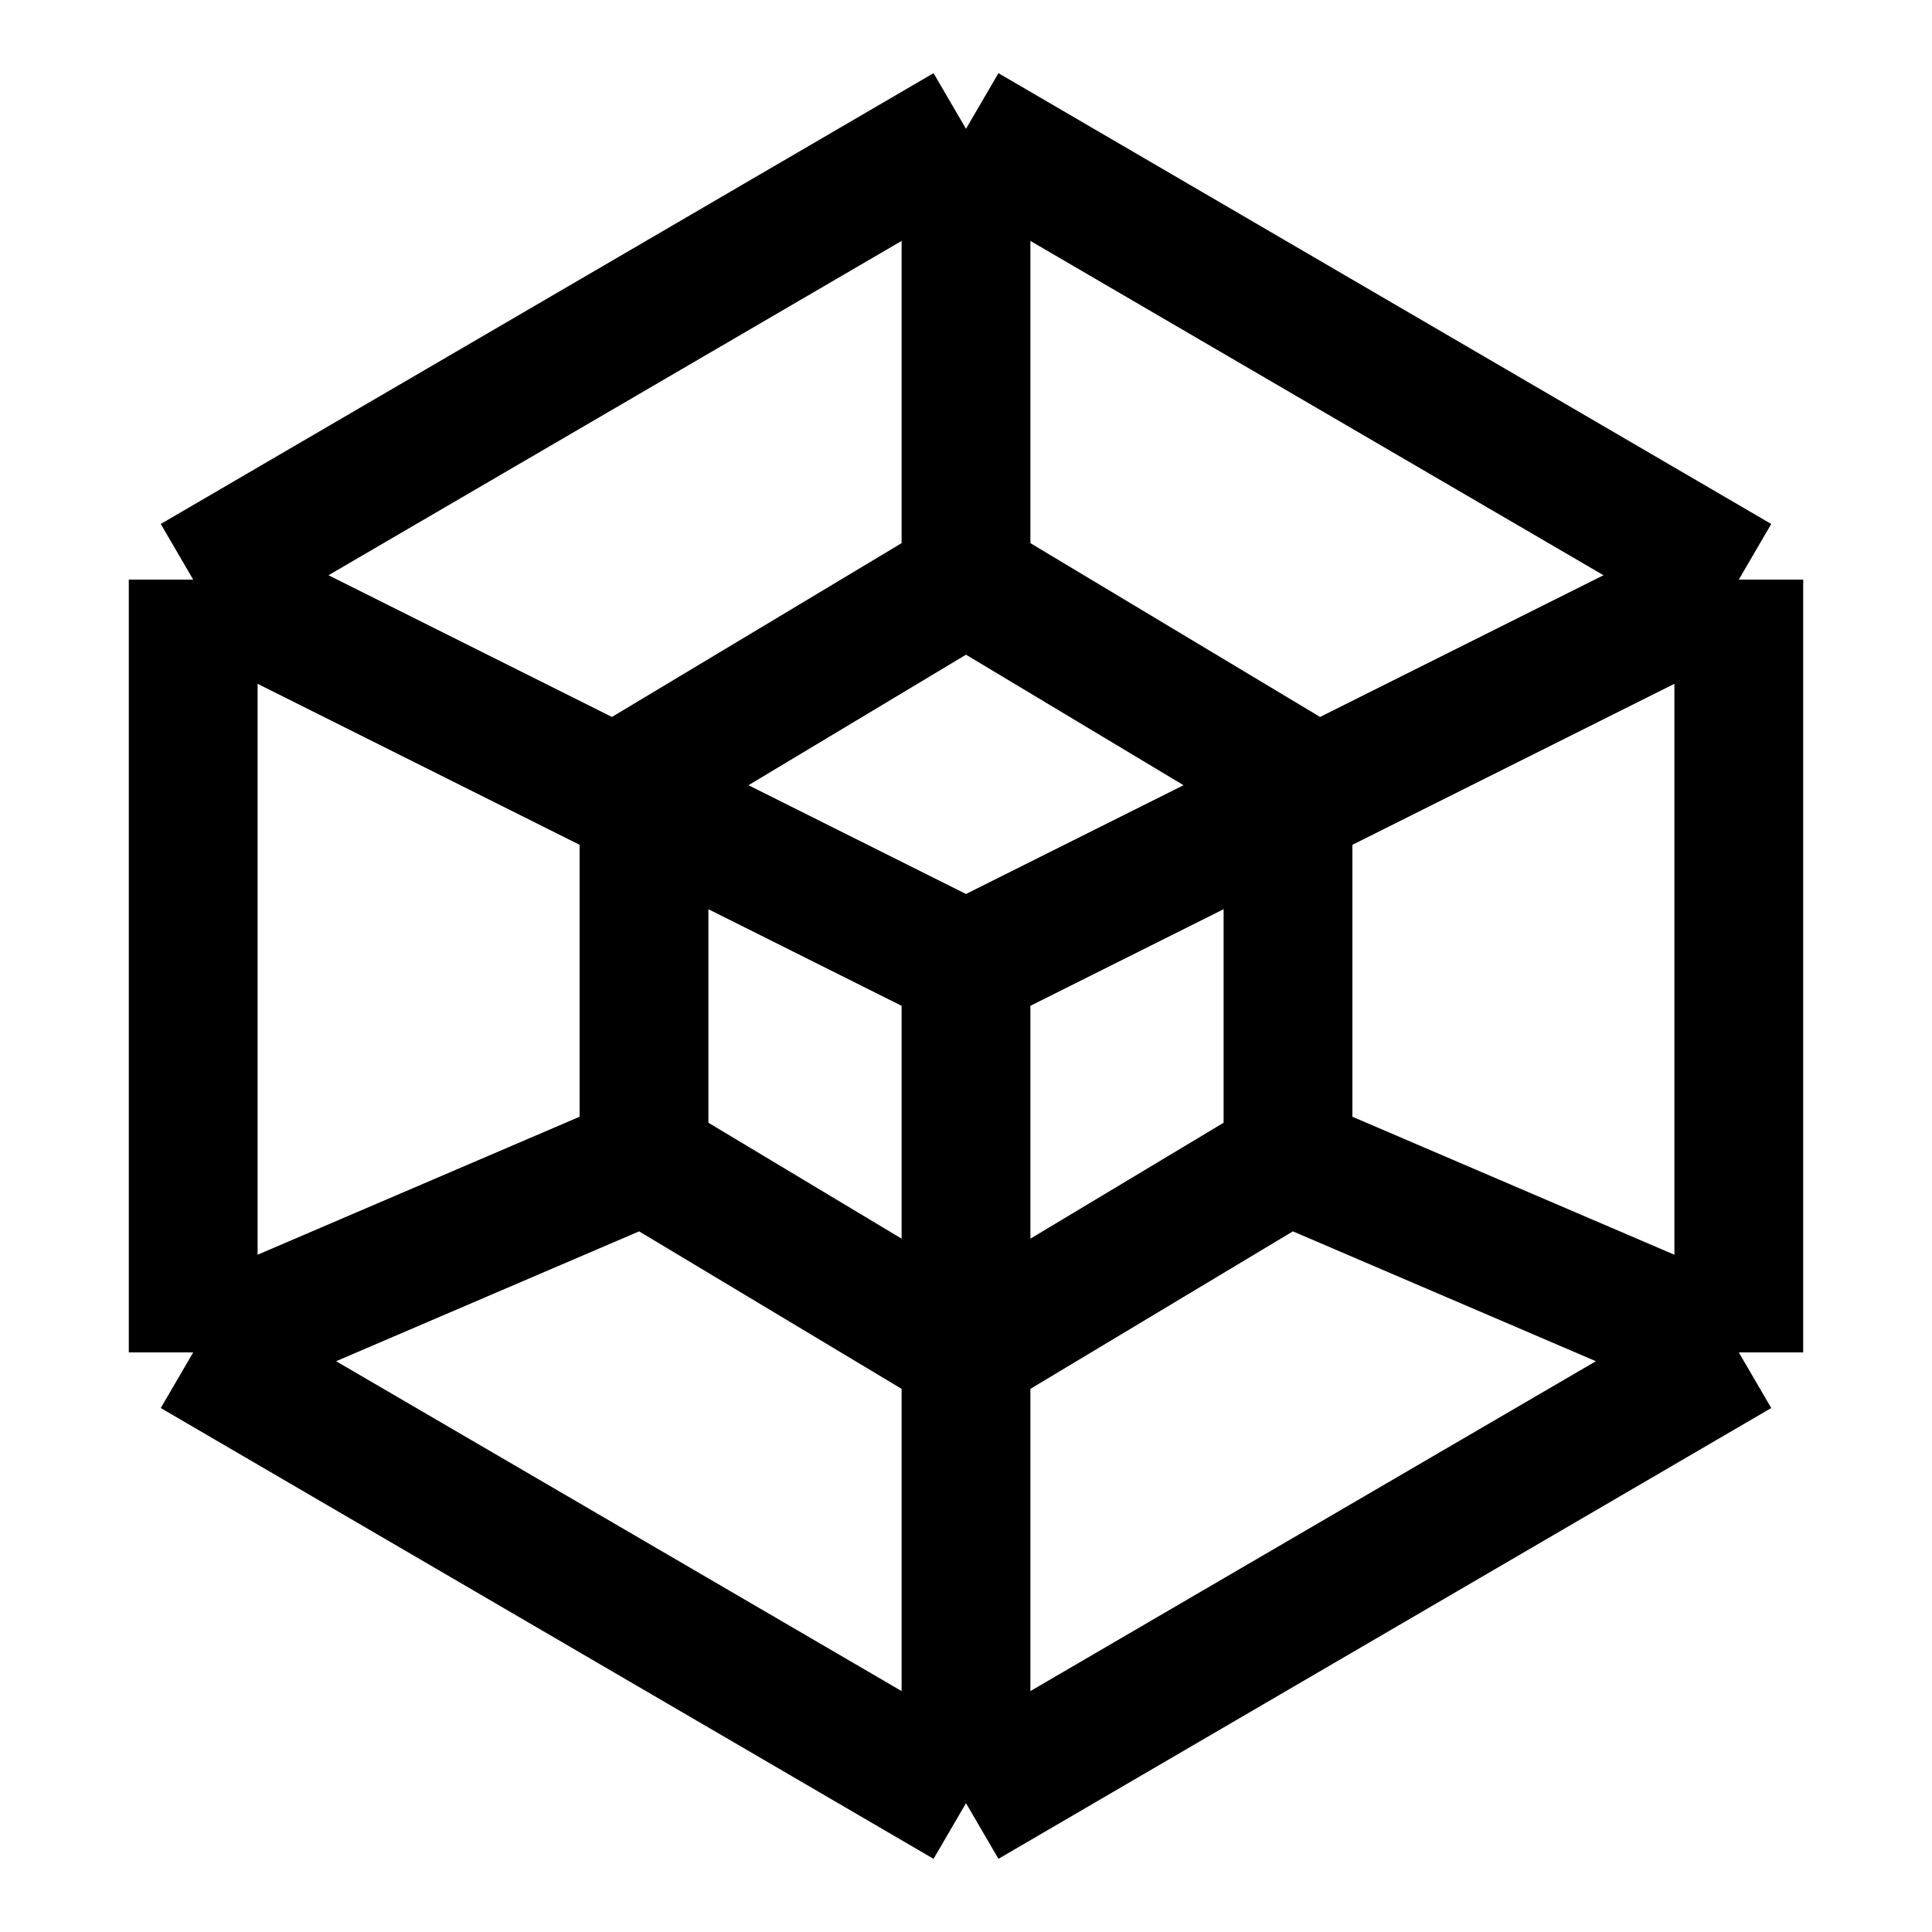
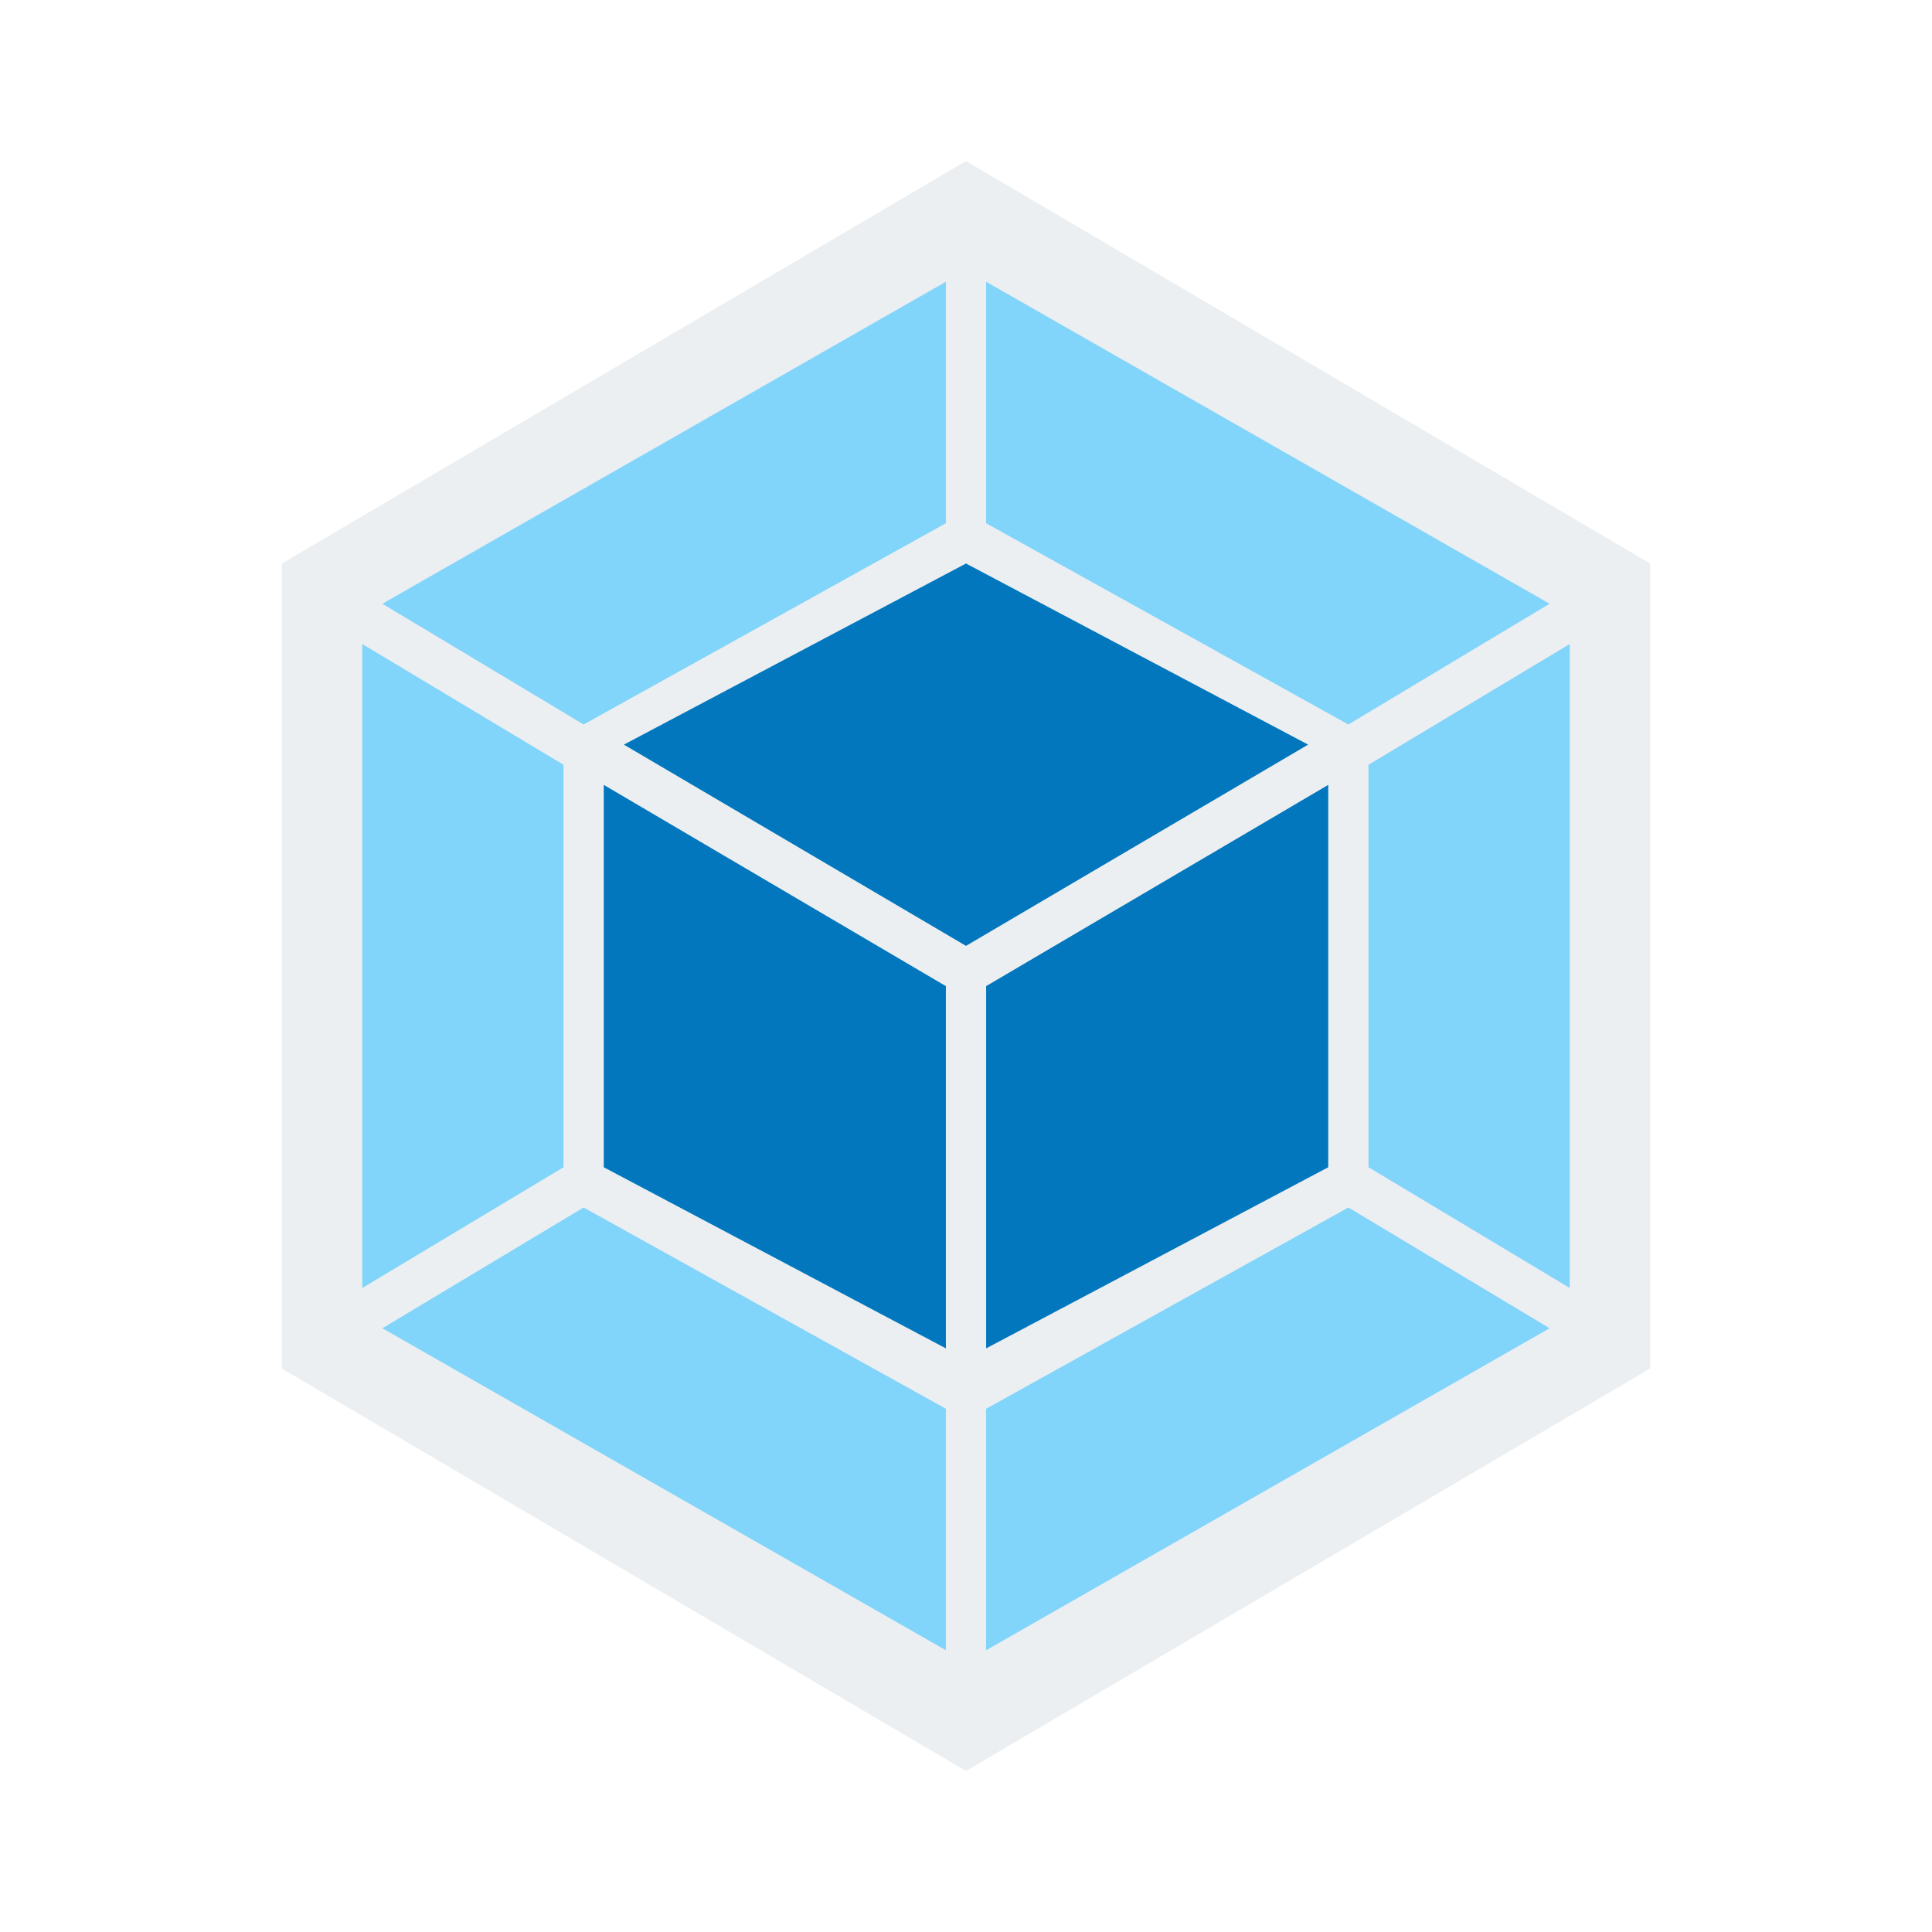
- <svg xmlns="http://www.w3.org/2000/svg" fill="none" height="15" viewBox="0 0 15 15" width="15">
-   <path d="M1.5 10.5V4.5M1.5 10.5L7.5 14M1.5 10.5L5 9M1.5 4.5L7.5 1M1.5 4.5L7.5 7.5M7.5 1L13.5 4.5M7.5 1V4.5M13.5 4.5V10.5M13.5 4.5L7.5 7.5M13.5 10.5L7.5 14M13.5 10.5L10 9M7.5 14V7.5M7.5 4.5L5 6V9M7.5 4.5L10 6V9M5 9L7.5 10.5L10 9" stroke="black" />
+ <svg xmlns="http://www.w3.org/2000/svg" viewBox="0 0 48 48" width="144px" height="144px">
+   <polygon fill="#eceff1" points="24,4 7,14 7,34 24,44 41,34 41,14" />
+   <polygon fill="#0277bd" points="23.5,24.5 23.5,33.5 15,29 15,19.5" />
+   <polygon fill="#0277bd" points="24.5,24.5 24.5,33.5 33,29 33,19.5" />
+   <polygon fill="#0277bd" points="24,23.5 15.5,18.5 24,14 32.5,18.5" />
+   <g>
+     <polygon fill="#81d4fa" points="23.5,7 23.5,13 14.5,18 9.5,15" />
+     <polygon fill="#81d4fa" points="23.5,41 23.5,35 14.5,30 9.5,33" />
+     <polygon fill="#81d4fa" points="14,19 9,16 9,32 14,29" />
+     <polygon fill="#81d4fa" points="24.5,7 24.5,13 33.5,18 38.5,15" />
+     <polygon fill="#81d4fa" points="24.5,41 24.5,35 33.5,30 38.5,33" />
+     <polygon fill="#81d4fa" points="34,19 39,16 39,32 34,29" />
+   </g>
</svg>
